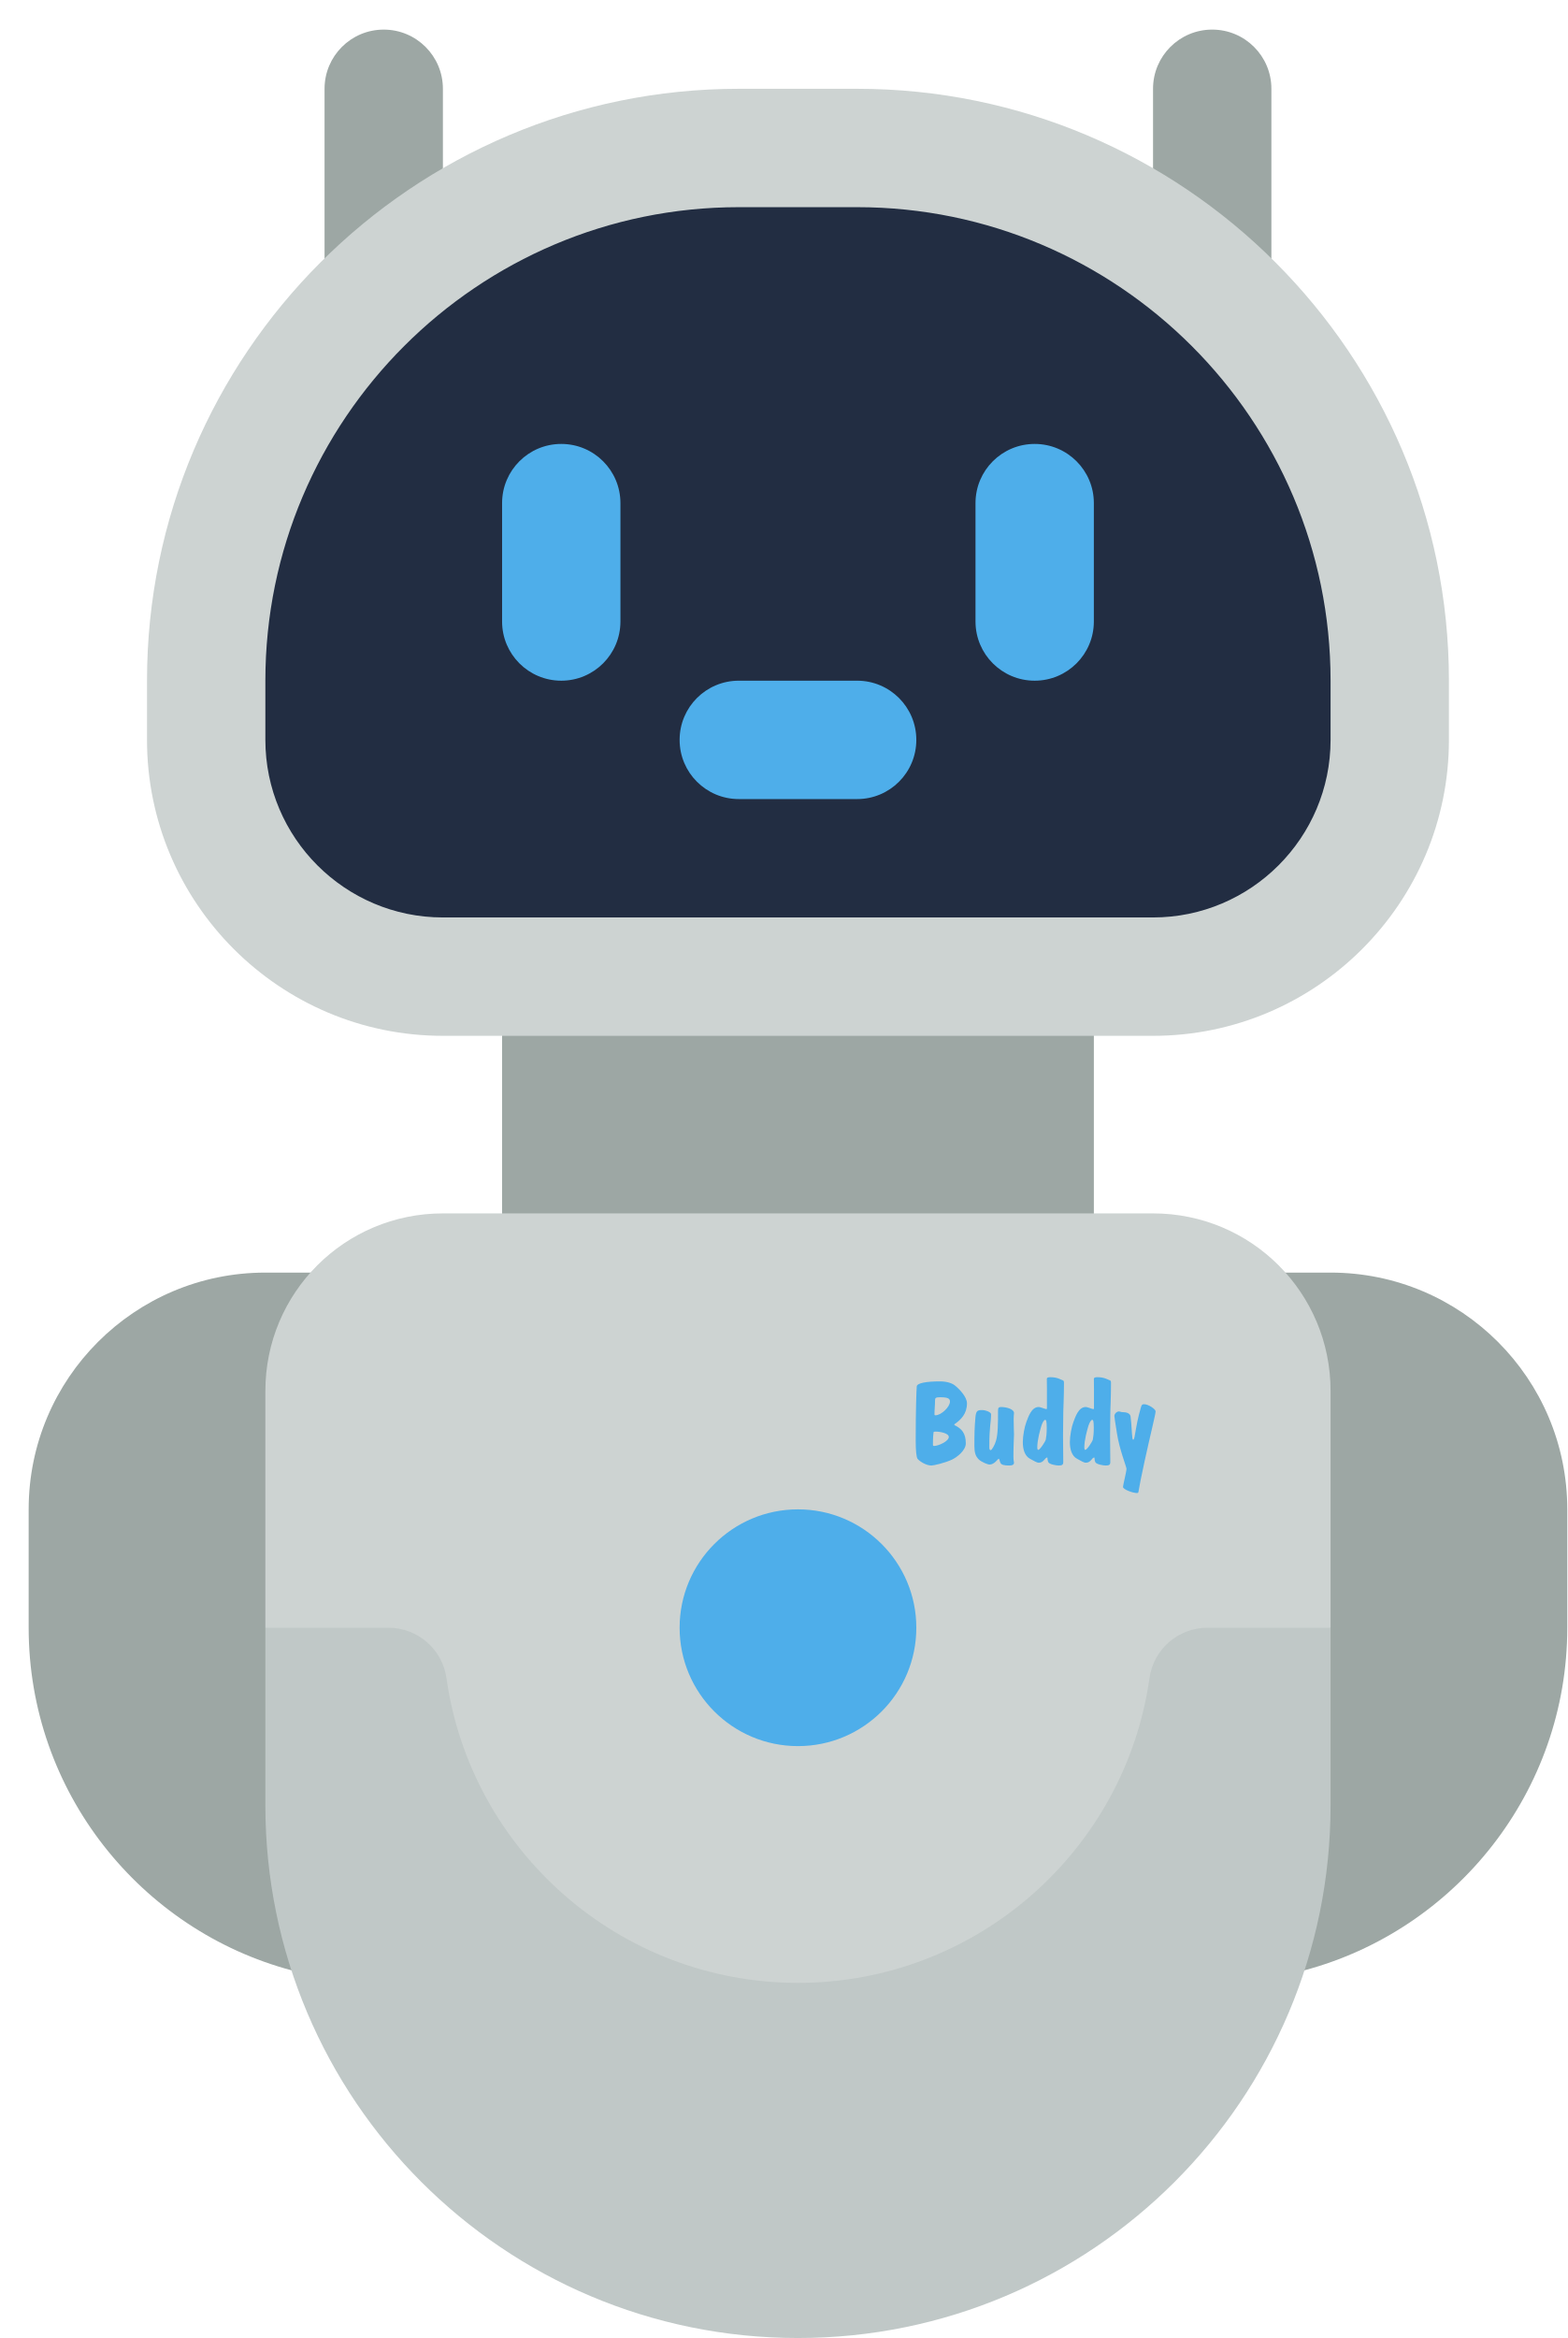
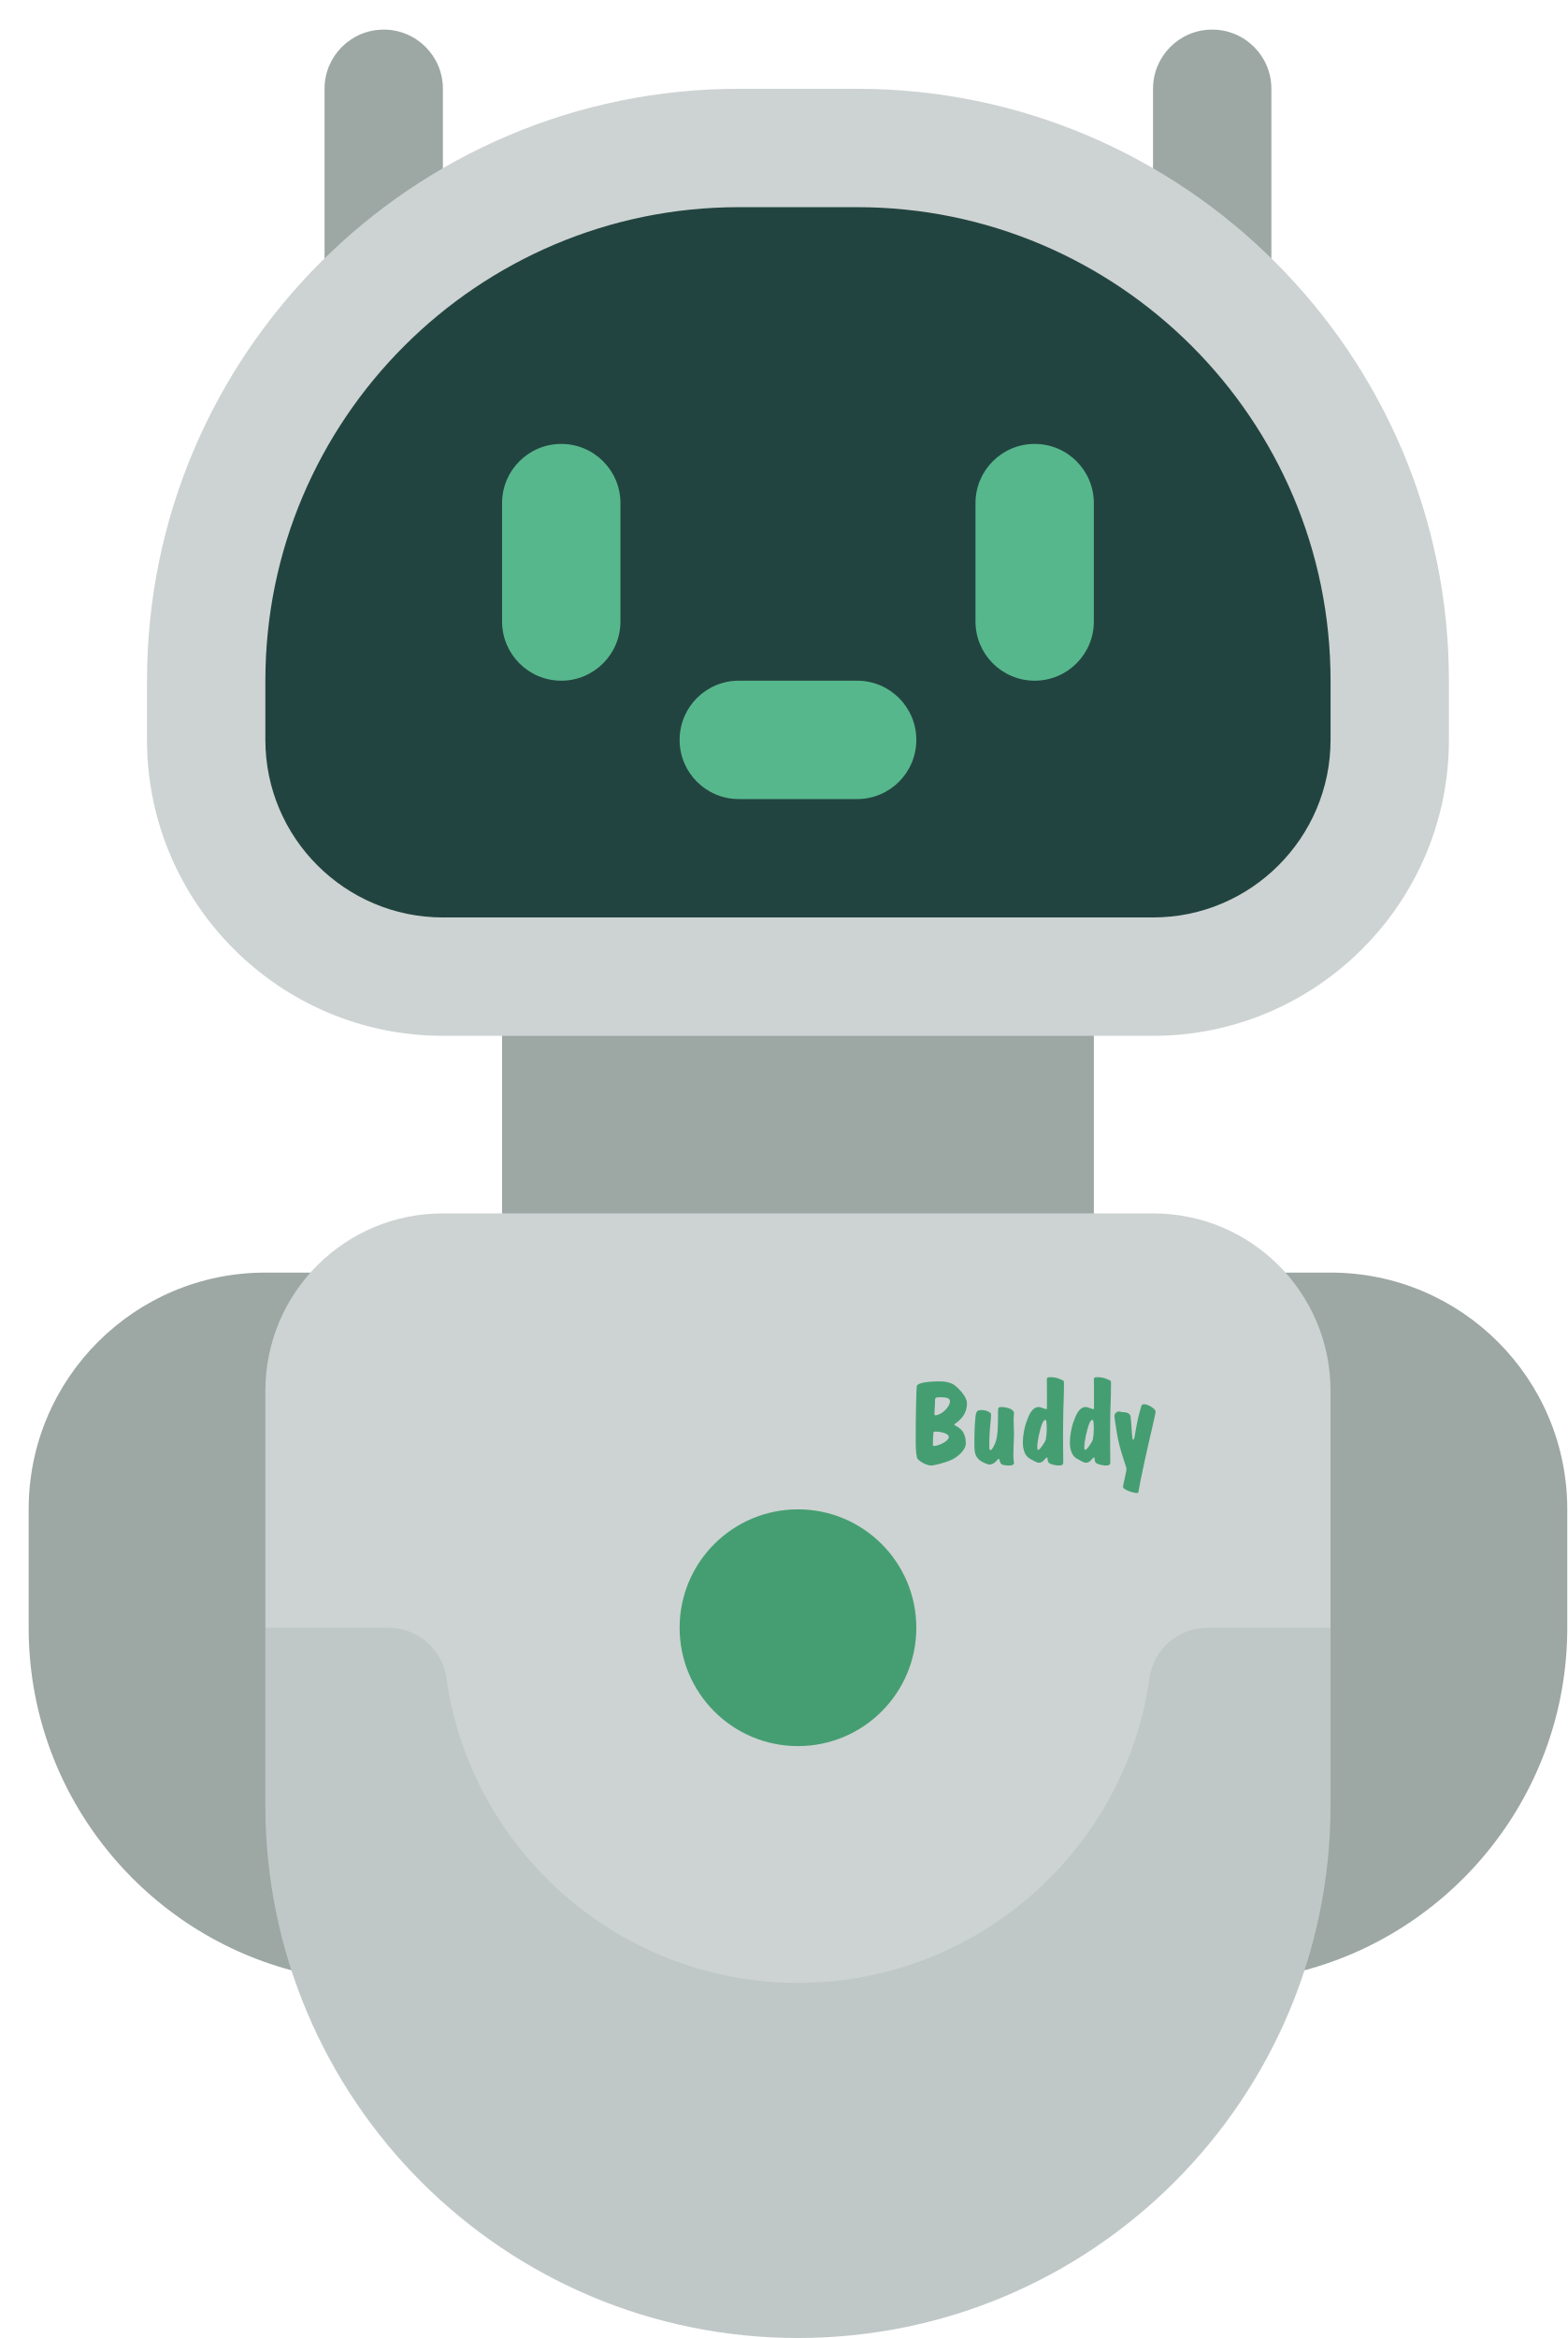
- <svg xmlns="http://www.w3.org/2000/svg" version="1.1" id="Icons" x="0px" y="0px" width="226px" height="337.066px" viewBox="0 0 226 337.066" enable-background="new 0 0 226 337.066" xml:space="preserve">
+ <svg xmlns="http://www.w3.org/2000/svg" version="1.1" id="Icons" x="0px" y="0px" width="225.999px" height="337.067px" viewBox="0 0 225.999 337.067" enable-background="new 0 0 225.999 337.067" xml:space="preserve">
  <g>
-     <path fill="#9DA7A4" d="M185.294,183.468h6.572c18.857,0,34.133,15.274,34.133,34.134v17.066c0,23.637-16.129,43.604-37.974,49.408   L185.294,183.468z" />
-     <path fill="#9DA7A4" d="M42.107,284.076c-21.846-5.804-37.974-25.771-37.974-49.408v-17.066c0-18.858,15.274-34.134,34.133-34.134   h6.571L42.107,284.076z" />
+     <path fill="#9DA7A4" d="M185.295,183.468h6.571c18.858,0,34.133,15.274,34.133,34.134v17.066c0,23.637-16.128,43.605-37.973,49.408   L185.295,183.468z" />
+     <path fill="#9DA7A4" d="M42.107,284.076c-21.846-5.803-37.974-25.771-37.974-49.408v-17.066c0-18.859,15.274-34.134,34.133-34.134   h6.571L42.107,284.076z" />
    <path fill="#9DA7A4" d="M72.4,132.267h85.333v51.2H72.4V132.267z" />
  </g>
-   <path fill="#C0C8C7" d="M191.867,234.668v25.6c0,42.411-34.391,76.8-76.801,76.8c-42.411,0-76.801-34.389-76.801-76.8v-25.6  l8.534-8.533h136.533L191.867,234.668z" />
-   <path fill="#CDD3D2" d="M191.867,200.534v34.134h-17.75c-4.182,0-7.766,3.071-8.363,7.253  c-3.498,24.832-24.916,43.947-50.688,43.947c-25.771,0-47.189-19.115-50.688-43.947c-0.598-4.183-4.182-7.253-8.362-7.253h-17.75  v-34.134c0-14.165,11.435-25.601,25.601-25.601h102.399C180.432,174.934,191.867,186.369,191.867,200.534z" />
-   <circle fill="#4EAEEA" cx="115.067" cy="234.668" r="17.066" />
-   <path fill="#222D42" d="M106.532,21.334H123.6c42.385,0,76.8,34.415,76.8,76.8v8.534c0,18.841-15.292,34.133-34.134,34.133h-102.4  c-18.842,0-34.134-15.292-34.134-34.133v-8.534C29.733,55.749,64.148,21.334,106.532,21.334z" />
-   <path fill="#4EAEEA" d="M80.933,98.134c-4.71,0-8.533-3.814-8.533-8.533V72.534c0-4.72,3.823-8.533,8.533-8.533  c4.711,0,8.533,3.813,8.533,8.533V89.6C89.466,94.319,85.644,98.134,80.933,98.134z" />
-   <path fill="#4EAEEA" d="M149.199,98.134c-4.709,0-8.533-3.814-8.533-8.533V72.534c0-4.72,3.824-8.533,8.533-8.533  c4.711,0,8.533,3.813,8.533,8.533V89.6C157.733,94.319,153.91,98.134,149.199,98.134z" />
-   <path fill="#4EAEEA" d="M123.6,115.201h-17.067c-4.71,0-8.533-3.814-8.533-8.533c0-4.721,3.823-8.534,8.533-8.534H123.6  c4.71,0,8.532,3.813,8.532,8.534C132.132,111.386,128.31,115.201,123.6,115.201z" />
-   <path fill="#9DA7A4" d="M166.266,38.4V12.8c0-4.719,3.823-8.533,8.534-8.533c4.709,0,8.533,3.814,8.533,8.533v34.134L166.266,38.4z" />
+   <path fill="#C0C8C7" d="M191.866,234.668v25.6c0,42.411-34.39,76.8-76.8,76.8c-42.411,0-76.801-34.389-76.801-76.8v-25.6  l8.534-8.533h136.533L191.866,234.668z" />
+   <path fill="#CDD3D2" d="M191.866,200.534v34.134h-17.75c-4.181,0-7.765,3.072-8.362,7.253  c-3.499,24.832-24.917,43.947-50.688,43.947c-25.771,0-47.189-19.115-50.688-43.947c-0.598-4.182-4.182-7.253-8.362-7.253h-17.75  v-34.134c0-14.165,11.435-25.6,25.601-25.6h102.399C180.432,174.934,191.866,186.369,191.866,200.534z" />
+   <circle fill="#459E72" cx="115.067" cy="234.668" r="17.066" />
+   <path fill="#224440" d="M106.532,21.334H123.6c42.385,0,76.8,34.415,76.8,76.8v8.534c0,18.841-15.292,34.133-34.134,34.133H63.866  c-18.842,0-34.134-15.292-34.134-34.133v-8.534C29.733,55.749,64.148,21.334,106.532,21.334z" />
+   <path fill="#57B78C" d="M80.933,98.134c-4.71,0-8.533-3.814-8.533-8.533V72.534c0-4.719,3.823-8.533,8.533-8.533  c4.711,0,8.533,3.814,8.533,8.533V89.6C89.466,94.319,85.644,98.134,80.933,98.134z" />
+   <path fill="#57B78C" d="M149.199,98.134c-4.71,0-8.533-3.814-8.533-8.533V72.534c0-4.719,3.823-8.533,8.533-8.533  c4.711,0,8.533,3.814,8.533,8.533V89.6C157.733,94.319,153.91,98.134,149.199,98.134z" />
+   <path fill="#57B78C" d="M123.6,115.201h-17.067c-4.71,0-8.533-3.814-8.533-8.533c0-4.72,3.823-8.534,8.533-8.534H123.6  c4.71,0,8.533,3.814,8.533,8.534C132.133,111.386,128.31,115.201,123.6,115.201z" />
+   <path fill="#9DA7A4" d="M166.266,38.4v-25.6c0-4.719,3.823-8.533,8.534-8.533c4.71,0,8.533,3.814,8.533,8.533v34.134L166.266,38.4z" />
  <path fill="#9DA7A4" d="M46.8,46.934V12.801c0-4.719,3.822-8.533,8.533-8.533c4.71,0,8.533,3.814,8.533,8.533v25.6L46.8,46.934z" />
-   <path fill="#CDD3D2" d="M166.266,149.334h-102.4c-23.526,0-42.667-19.141-42.667-42.666v-8.534c0-47.053,38.28-85.333,85.333-85.333  H123.6c47.053,0,85.333,38.28,85.333,85.333v8.534C208.933,130.194,189.792,149.334,166.266,149.334z M106.532,29.867  c-37.64,0-68.267,30.627-68.267,68.267v8.534c0,14.112,11.486,25.6,25.601,25.6h102.399c14.113,0,25.602-11.486,25.602-25.6v-8.534  c0-37.64-30.627-68.267-68.268-68.267H106.532z" />
+   <path fill="#CDD3D2" d="M166.266,149.334H63.866c-23.526,0-42.667-19.14-42.667-42.666v-8.534c0-47.053,38.28-85.333,85.333-85.333  H123.6c47.053,0,85.333,38.28,85.333,85.333v8.534C208.933,130.194,189.792,149.334,166.266,149.334z M106.532,29.867  c-37.64,0-68.267,30.627-68.267,68.267v8.534c0,14.113,11.486,25.6,25.601,25.6h102.399c14.114,0,25.601-11.486,25.601-25.6v-8.534  c0-37.64-30.626-68.267-68.267-68.267H106.532z" />
  <g>
-     <path fill="#4EAEEA" d="M137.621,205.453c1.06,0.504,1.646,1.176,1.646,2.638c0,1.023-1.277,1.999-1.982,2.335   c-1.074,0.504-2.688,0.857-2.974,0.857c-0.64,0-1.528-0.454-1.981-0.941c-0.186-0.201-0.287-1.176-0.287-2.62   c0-4.637,0.103-7.189,0.151-7.846c0.034-0.487,1.411-0.724,3.345-0.724c1.041,0,1.764,0.285,2.115,0.556   c0.672,0.521,1.781,1.68,1.781,2.604c0,1.529-0.874,2.369-1.814,3.024V205.453L137.621,205.453z M134.951,206.394   c-0.287,0-0.338,0.033-0.338,0.117c-0.033,0.269-0.084,0.639-0.084,1.798c0,0.117,0.051,0.151,0.186,0.151   c0.589,0,2.101-0.673,2.101-1.294C136.815,206.629,135.572,206.394,134.951,206.394z M134.882,204.042   c0.841,0,2.101-1.21,2.101-1.982c0-0.453-0.319-0.621-1.444-0.621c-0.588,0-0.705,0.102-0.705,0.402   c0,0.723-0.084,1.378-0.084,2.065C134.748,204.009,134.798,204.042,134.882,204.042z" />
-     <path fill="#4EAEEA" d="M140.658,204.31c0.084-0.907,0.285-1.023,0.957-1.023c0.538,0,1.295,0.318,1.295,0.588   c0,1.191-0.252,1.714-0.252,4.736c0,0.354,0.066,0.454,0.2,0.454c0.168,0,0.604-0.772,0.772-1.378   c0.27-0.939,0.285-2.352,0.285-4.301c0-0.471,0.117-0.537,0.472-0.537c0.672,0,1.831,0.27,1.831,0.873   c0,0.185-0.051,0.354-0.051,0.823c0,1.26,0.051,1.813,0.051,2.251c0,0.402-0.084,1.613-0.084,3.125c0,0.706,0.084,0.823,0.084,0.94   c0,0.285-0.202,0.42-0.688,0.42c-0.739,0-1.093-0.102-1.243-0.336c-0.117-0.186-0.168-0.639-0.27-0.639   c-0.135,0-0.604,0.84-1.344,0.84c-0.201,0-1.159-0.353-1.563-0.771c-0.437-0.438-0.604-0.976-0.604-1.898   C140.507,206.663,140.524,205.823,140.658,204.31z" />
-     <path fill="#4EAEEA" d="M150.97,200.429c0-0.84-0.018-1.461-0.018-1.646c0-0.151,0.135-0.235,0.504-0.235   c0.992,0,1.445,0.319,1.681,0.403c0.219,0.065,0.286,0.116,0.286,0.42c0,2.335-0.102,3.562-0.102,4.568   c0,0.892-0.033,1.831-0.033,3.059c0,1.191,0.033,2.485,0.033,3.779c0,0.402-0.168,0.504-0.672,0.504   c-0.303,0-1.294-0.15-1.479-0.471c-0.151-0.252-0.103-0.688-0.151-0.688c-0.353,0-0.487,0.756-1.228,0.756   c-0.285,0-0.705-0.27-1.242-0.555c-0.772-0.403-1.059-1.345-1.059-2.42c0-0.906,0.252-2.218,0.504-2.873   c0.285-0.756,0.738-2.184,1.78-2.184c0.151,0,0.369,0.084,0.588,0.15c0.201,0.066,0.403,0.15,0.487,0.15s0.117-0.017,0.117-0.134   v-2.586H150.97z M150.802,207.536c0.084-0.453,0.135-0.873,0.135-1.681c0-0.975-0.084-1.159-0.219-1.159   c-0.186,0-0.403,0.403-0.555,0.874c-0.186,0.621-0.588,2.032-0.588,3.092c0,0.284,0.066,0.368,0.135,0.368   C149.962,209.031,150.751,207.805,150.802,207.536z" />
-     <path fill="#4EAEEA" d="M157.753,200.429c0-0.84-0.017-1.461-0.017-1.646c0-0.151,0.136-0.235,0.505-0.235   c0.99,0,1.444,0.319,1.68,0.403c0.219,0.065,0.285,0.116,0.285,0.42c0,2.335-0.101,3.562-0.101,4.568   c0,0.892-0.034,1.831-0.034,3.059c0,1.191,0.034,2.485,0.034,3.779c0,0.402-0.168,0.504-0.672,0.504   c-0.304,0-1.294-0.15-1.479-0.471c-0.15-0.252-0.102-0.688-0.15-0.688c-0.354,0-0.487,0.756-1.227,0.756   c-0.285,0-0.707-0.27-1.244-0.555c-0.771-0.403-1.059-1.345-1.059-2.42c0-0.906,0.252-2.218,0.504-2.873   c0.286-0.756,0.739-2.184,1.781-2.184c0.15,0,0.369,0.084,0.588,0.15c0.201,0.066,0.402,0.15,0.486,0.15s0.117-0.017,0.117-0.134   v-2.586H157.753z M157.585,207.536c0.084-0.453,0.136-0.873,0.136-1.681c0-0.975-0.084-1.159-0.22-1.159   c-0.185,0-0.402,0.403-0.555,0.874c-0.185,0.621-0.588,2.032-0.588,3.092c0,0.284,0.066,0.368,0.135,0.368   C156.746,209.031,157.537,207.805,157.585,207.536z" />
-     <path fill="#4EAEEA" d="M161.347,203.487c0.168,0,0.302,0.103,0.588,0.103c0.402,0,1.023,0.117,1.092,0.621   c0.066,0.437,0.117,1.227,0.201,2.453c0.051,0.688,0.066,0.891,0.186,0.891c0.15,0,0.201-0.454,0.403-1.63   c0.269-1.529,0.554-2.503,0.688-2.974c0.117-0.421,0.185-0.505,0.486-0.505c0.604,0,1.646,0.705,1.646,1.024   c0,0.42-0.739,3.293-1.613,7.309c-0.486,2.218-0.688,3.311-0.855,4.268c-0.018,0.118-0.067,0.202-0.203,0.202   c-0.672,0-2.031-0.538-2.031-0.874c0-0.252,0.504-2.219,0.504-2.621c0-0.27-1.025-2.807-1.378-5.124   c-0.252-1.629-0.369-2.301-0.369-2.486C160.692,203.823,161.028,203.487,161.347,203.487z" />
+     <path fill="#459E72" d="M137.621,205.453c1.059,0.504,1.646,1.176,1.646,2.638c0,1.024-1.277,1.999-1.982,2.335   c-1.075,0.504-2.688,0.857-2.974,0.857c-0.639,0-1.529-0.454-1.982-0.941c-0.185-0.201-0.286-1.176-0.286-2.62   c0-4.637,0.102-7.19,0.151-7.846c0.034-0.487,1.411-0.723,3.344-0.723c1.041,0,1.764,0.285,2.116,0.555   c0.672,0.521,1.781,1.68,1.781,2.604c0,1.529-0.874,2.369-1.814,3.024V205.453z M134.95,206.394c-0.286,0-0.337,0.033-0.337,0.117   c-0.033,0.269-0.084,0.639-0.084,1.798c0,0.117,0.051,0.151,0.186,0.151c0.588,0,2.1-0.673,2.1-1.294   C136.815,206.629,135.572,206.394,134.95,206.394z M134.883,204.042c0.84,0,2.1-1.21,2.1-1.982c0-0.453-0.319-0.621-1.444-0.621   c-0.588,0-0.706,0.101-0.706,0.402c0,0.723-0.084,1.378-0.084,2.066C134.748,204.009,134.799,204.042,134.883,204.042z" />
+     <path fill="#459E72" d="M140.658,204.31c0.084-0.907,0.285-1.024,0.957-1.024c0.538,0,1.294,0.319,1.294,0.588   c0,1.192-0.252,1.714-0.252,4.737c0,0.354,0.067,0.454,0.201,0.454c0.168,0,0.605-0.773,0.773-1.378   c0.269-0.94,0.285-2.352,0.285-4.301c0-0.471,0.117-0.537,0.471-0.537c0.672,0,1.831,0.269,1.831,0.873   c0,0.185-0.051,0.353-0.051,0.823c0,1.26,0.051,1.814,0.051,2.251c0,0.403-0.084,1.613-0.084,3.125   c0,0.706,0.084,0.823,0.084,0.941c0,0.285-0.202,0.42-0.688,0.42c-0.739,0-1.093-0.102-1.243-0.336   c-0.118-0.186-0.169-0.639-0.27-0.639c-0.134,0-0.604,0.84-1.344,0.84c-0.201,0-1.159-0.353-1.563-0.772   c-0.437-0.438-0.604-0.975-0.604-1.898C140.507,206.663,140.524,205.823,140.658,204.31z" />
+     <path fill="#459E72" d="M150.97,200.429c0-0.84-0.017-1.461-0.017-1.646c0-0.151,0.135-0.235,0.504-0.235   c0.991,0,1.445,0.319,1.68,0.403c0.219,0.066,0.286,0.117,0.286,0.42c0,2.335-0.101,3.562-0.101,4.569   c0,0.891-0.034,1.831-0.034,3.058c0,1.192,0.034,2.486,0.034,3.78c0,0.402-0.168,0.504-0.672,0.504   c-0.303,0-1.294-0.151-1.479-0.471c-0.151-0.252-0.102-0.688-0.151-0.688c-0.353,0-0.487,0.756-1.227,0.756   c-0.285,0-0.706-0.269-1.243-0.555c-0.772-0.403-1.059-1.344-1.059-2.419c0-0.907,0.252-2.218,0.504-2.873   c0.286-0.756,0.739-2.184,1.781-2.184c0.151,0,0.369,0.084,0.588,0.15c0.201,0.067,0.403,0.151,0.487,0.151   s0.117-0.017,0.117-0.134V200.429z M150.802,207.536c0.084-0.453,0.135-0.873,0.135-1.68c0-0.975-0.084-1.159-0.219-1.159   c-0.185,0-0.403,0.403-0.555,0.874c-0.185,0.621-0.588,2.032-0.588,3.091c0,0.285,0.067,0.369,0.135,0.369   C149.962,209.031,150.752,207.805,150.802,207.536z" />
+     <path fill="#459E72" d="M157.754,200.429c0-0.84-0.017-1.461-0.017-1.646c0-0.151,0.135-0.235,0.504-0.235   c0.991,0,1.445,0.319,1.68,0.403c0.219,0.066,0.286,0.117,0.286,0.42c0,2.335-0.101,3.562-0.101,4.569   c0,0.891-0.034,1.831-0.034,3.058c0,1.192,0.034,2.486,0.034,3.78c0,0.402-0.168,0.504-0.672,0.504   c-0.303,0-1.294-0.151-1.479-0.471c-0.151-0.252-0.102-0.688-0.151-0.688c-0.353,0-0.487,0.756-1.227,0.756   c-0.285,0-0.706-0.269-1.243-0.555c-0.772-0.403-1.059-1.344-1.059-2.419c0-0.907,0.252-2.218,0.504-2.873   c0.286-0.756,0.739-2.184,1.781-2.184c0.151,0,0.369,0.084,0.588,0.15c0.201,0.067,0.403,0.151,0.487,0.151   s0.117-0.017,0.117-0.134V200.429z M157.586,207.536c0.084-0.453,0.135-0.873,0.135-1.68c0-0.975-0.084-1.159-0.219-1.159   c-0.185,0-0.403,0.403-0.555,0.874c-0.185,0.621-0.588,2.032-0.588,3.091c0,0.285,0.067,0.369,0.135,0.369   C156.746,209.031,157.536,207.805,157.586,207.536z" />
+     <path fill="#459E72" d="M161.347,203.487c0.168,0,0.302,0.102,0.588,0.102c0.403,0,1.024,0.117,1.092,0.621   c0.067,0.437,0.117,1.227,0.201,2.453c0.051,0.688,0.067,0.891,0.186,0.891c0.15,0,0.201-0.454,0.403-1.63   c0.269-1.529,0.554-2.503,0.688-2.974c0.117-0.42,0.185-0.504,0.487-0.504c0.604,0,1.646,0.705,1.646,1.024   c0,0.42-0.739,3.293-1.613,7.309c-0.487,2.217-0.688,3.31-0.856,4.267c-0.017,0.118-0.067,0.202-0.202,0.202   c-0.672,0-2.032-0.538-2.032-0.874c0-0.252,0.504-2.218,0.504-2.621c0-0.269-1.025-2.806-1.378-5.124   c-0.252-1.629-0.369-2.301-0.369-2.486C160.692,203.823,161.028,203.487,161.347,203.487z" />
  </g>
</svg>
